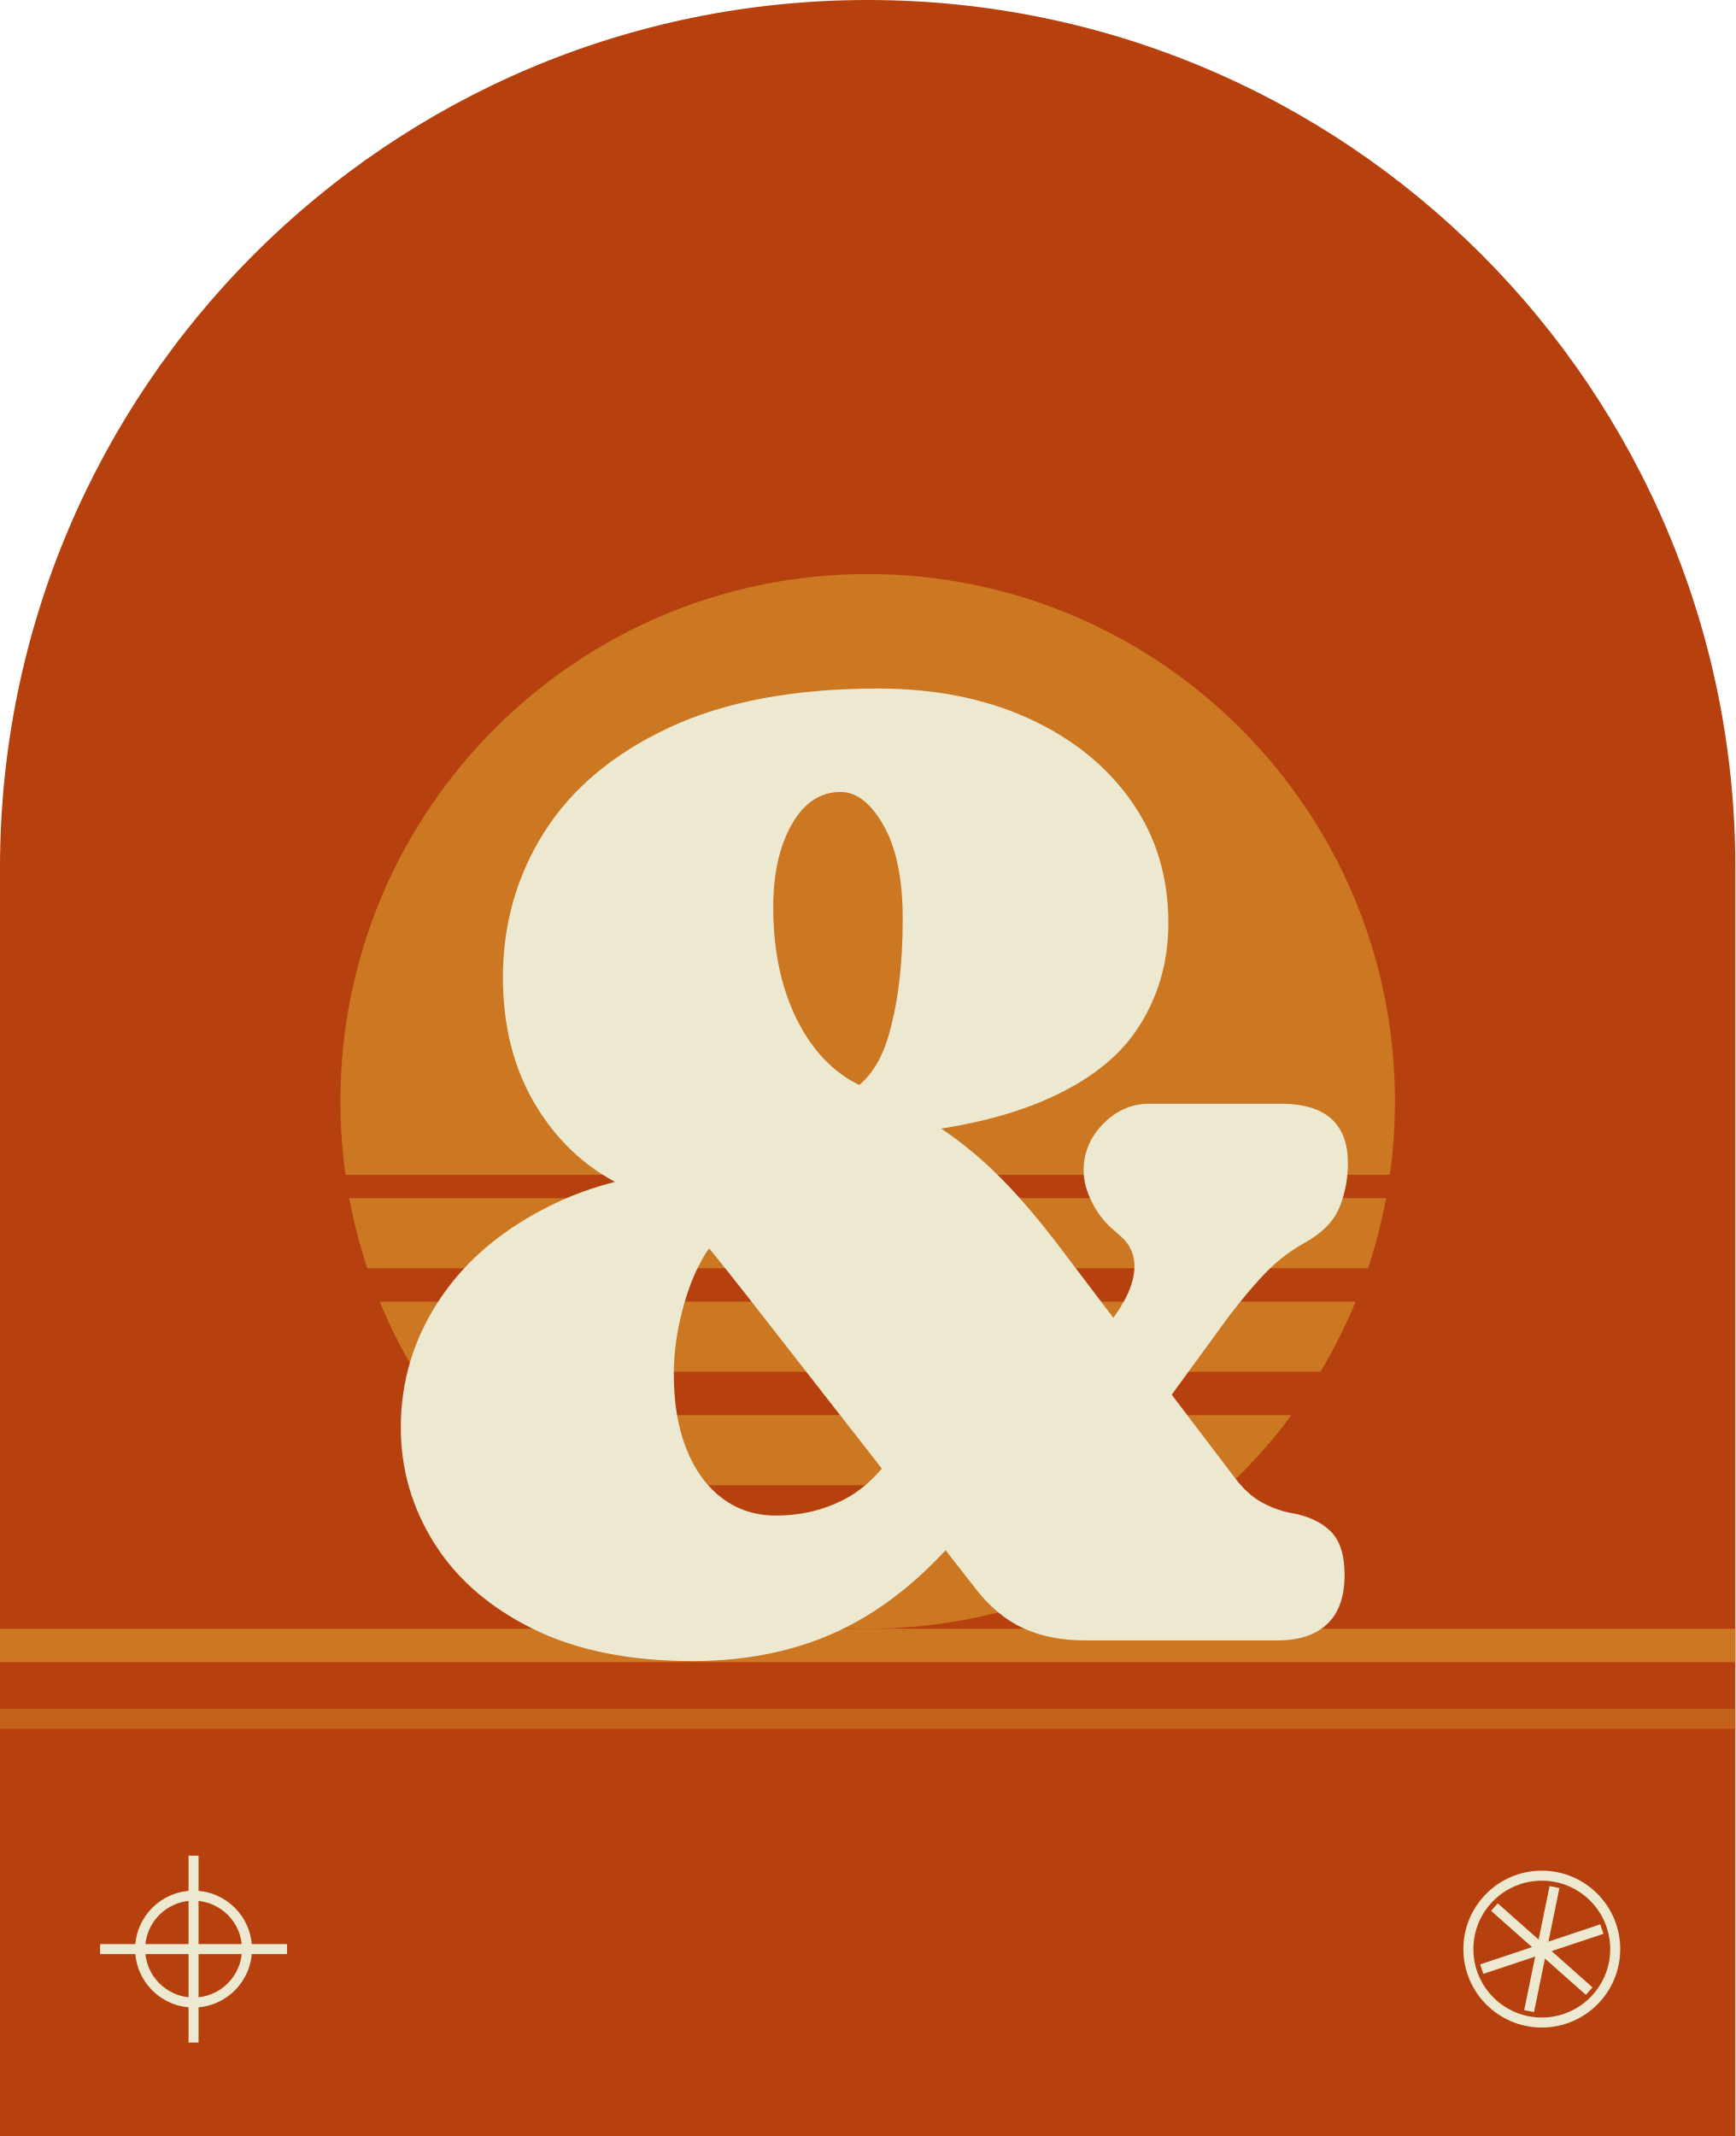
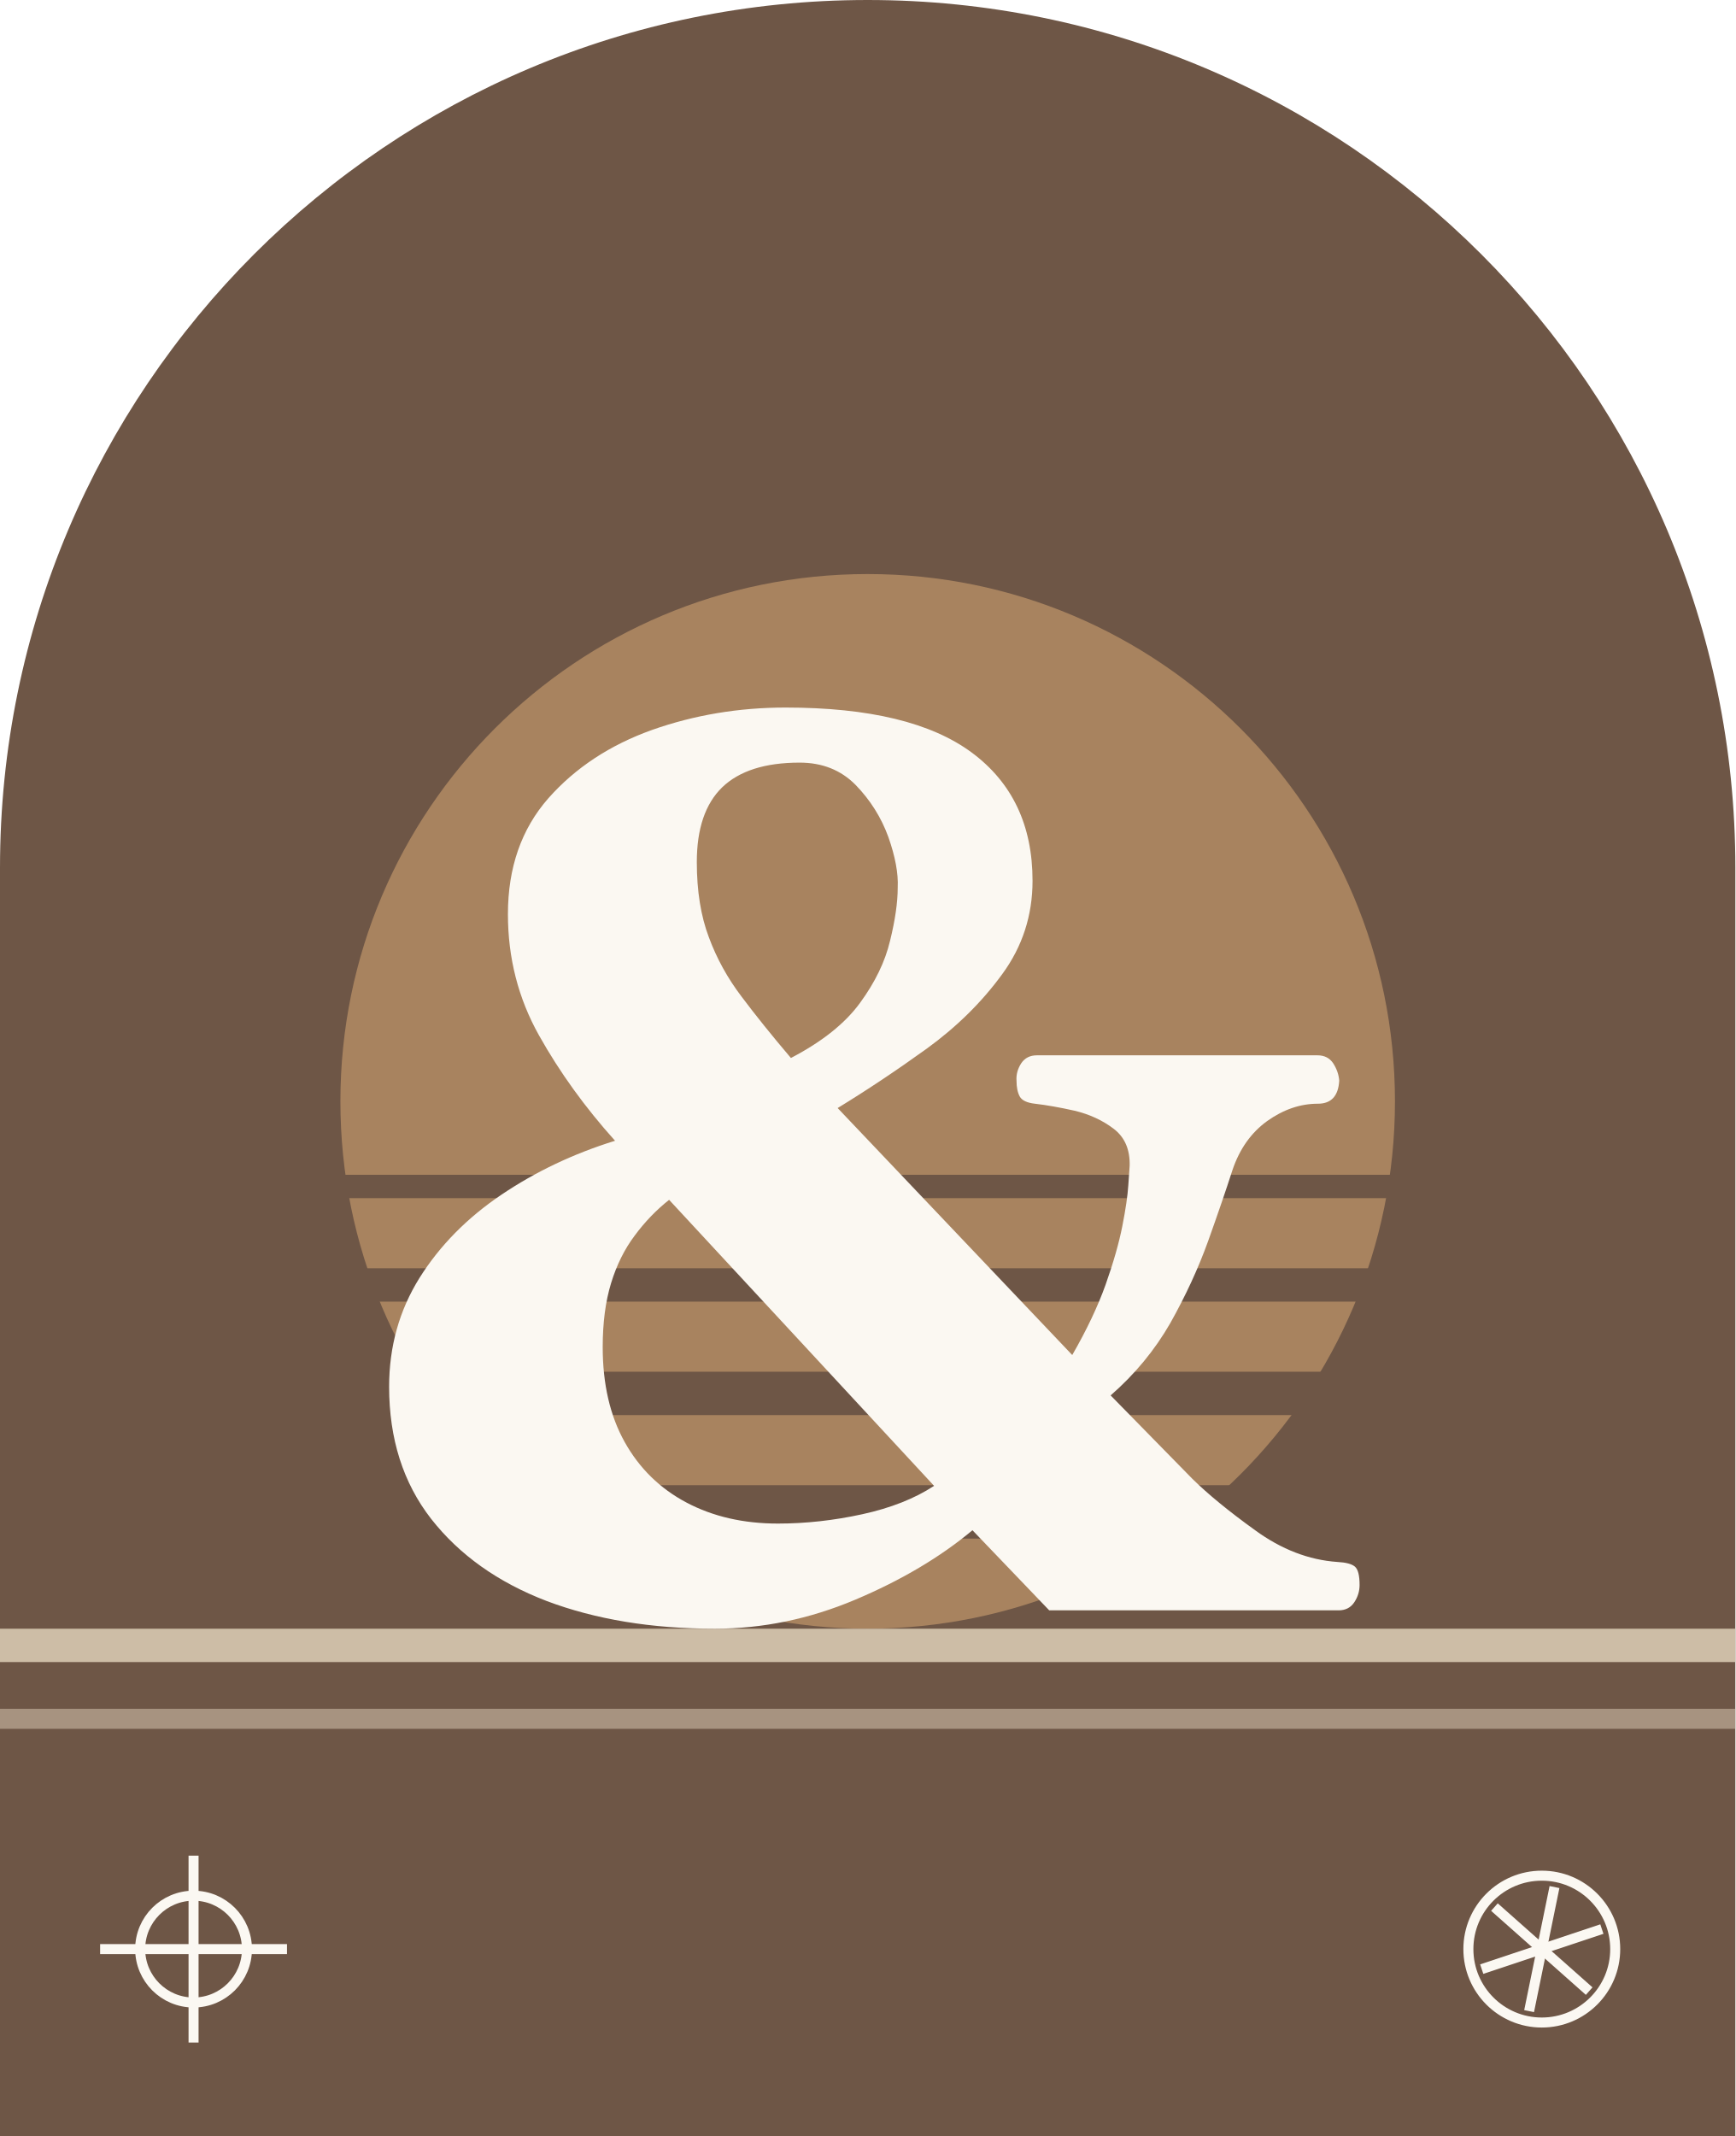
<svg xmlns="http://www.w3.org/2000/svg" viewBox="0 0 520 640" width="520" height="640" aria-hidden="true">
-   <path fill="#B7410E" d="M0 640V260A260 260 0 0 1 520 260V640Z" />
-   <circle cx="260" cy="330" r="158" fill="#CC7722" />
-   <rect x="96" y="352" width="328" height="7" fill="#B7410E" />
-   <rect x="96" y="380" width="328" height="10" fill="#B7410E" />
-   <rect x="96" y="411" width="328" height="13" fill="#B7410E" />
-   <rect x="96" y="445" width="328" height="16" fill="#B7410E" />
-   <rect x="0" y="488" width="520" height="10" fill="#CC7722" />
-   <rect x="0" y="512" width="520" height="6" fill="#CC7722" opacity=".6" />
-   <path fill="#EDE8D0" d="M251.9 237.3Q259.1 237.3 264.8 247.4Q270.5 257.5 270.5 275.3Q270.5 295.9 266.2 310.5Q261.9 325.1 250.7 328.9L251.5 341.1Q287.9 339.5 309.5 331.1Q331.1 322.7 340.6 308.6Q350.1 294.5 350.1 276.5Q350.1 255.7 338.9 239.9Q327.7 224.1 308.1 215.2Q288.5 206.3 263.1 206.3Q225.5 206.3 200.5 218Q175.5 229.7 163.1 249.3Q150.7 268.9 150.7 292.9Q150.7 315.3 160.9 331.8Q171.1 348.3 187.9 355.9Q202.1 361.5 209.9 370.9Q217.7 380.3 228.7 394.5L292.1 475.7Q298.5 484.1 306.5 487.8Q314.5 491.5 324.9 491.5H382.9Q392.5 491.5 397.7 486.6Q402.9 481.7 402.9 471.9Q402.9 462.7 398.5 458.6Q394.1 454.5 386.7 453.3Q382.5 452.5 378.2 450.2Q373.9 447.9 370.1 442.9L315.9 371.5Q306.3 359.1 297.9 351Q289.5 342.9 280.1 336.9Q270.7 330.9 257.9 325.3Q245.7 319.5 238.7 305.3Q231.7 291.1 231.7 271.7Q231.7 256.9 237.2 247.1Q242.7 237.3 251.9 237.3ZM219.1 369.5V350.1Q187.9 350.1 165.8 360.8Q143.7 371.5 131.9 389.1Q120.1 406.7 120.1 427.7Q120.1 446.5 130.2 462.5Q140.3 478.5 159.8 488.1Q179.3 497.7 207.5 497.7Q235.5 497.7 256.7 485.9Q277.9 474.1 295.7 449.3L269.9 432.1Q262.5 444.3 253.1 449.2Q243.7 454.1 232.5 454.1Q223.3 454.1 216.4 448.9Q209.5 443.7 205.7 434.2Q201.9 424.7 201.9 411.7Q201.9 402.9 204.3 393.3Q206.7 383.7 210.7 376.8Q214.7 369.9 219.1 369.5ZM327.9 405.1 345.7 425.3 368.3 394.3Q374.9 385.7 379.9 380.7Q384.9 375.7 391.1 372.3Q398.9 367.9 401.4 361.7Q403.9 355.5 403.9 348.5Q403.9 330.7 383.7 330.7H344.5Q336.5 330.7 330.6 336.7Q324.7 342.7 324.7 350.7Q324.7 355.3 327.3 360.4Q329.9 365.5 334.1 368.9L335.9 370.5Q338.7 372.9 339.6 376.5Q340.5 380.1 339 384.9Q337.5 389.7 332.7 396.1L327.9 405.1Z" />
-   <g fill="none" stroke="#EDE8D0" stroke-width="3">
+   <path fill="#6E5646" d="M0 640V260A260 260 0 0 1 520 260V640Z" />
+   <circle cx="260" cy="330" r="158" fill="#A8835F" />
+   <rect x="96" y="352" width="328" height="7" fill="#6E5646" />
+   <rect x="96" y="380" width="328" height="10" fill="#6E5646" />
+   <rect x="96" y="411" width="328" height="13" fill="#6E5646" />
+   <rect x="96" y="445" width="328" height="16" fill="#6E5646" />
+   <rect x="0" y="488" width="520" height="10" fill="#CDBDA6" />
+   <rect x="0" y="512" width="520" height="6" fill="#CDBDA6" opacity=".6" />
+   <path fill="#FBF8F2" d="M214.2 488Q185.8 488 163.8 479.7Q141.9 471.3 129.2 455.1Q116.6 438.9 116.6 415.5Q116.6 397.5 125.7 382.9Q134.8 368.4 150.2 358Q165.6 347.6 184.3 341.8Q170.8 326.8 161.5 310.2Q152.2 293.6 152.2 273.9Q152.2 253 164.3 239.2Q176.4 225.5 195.4 218.7Q214.4 212 235.4 212Q273 212 291.2 225.5Q309.4 239 309.4 263.9Q309.4 279.5 300.3 291.9Q291.2 304.4 277.7 314.2Q264.1 324 251 332L321.3 406Q327.8 394.7 331.3 384.9Q334.8 375 336.3 367.4Q337.8 359.8 338.1 355.1Q338.4 350.4 338.5 349.3Q338.7 342 333.7 338.2Q328.7 334.4 322 332.8Q315.3 331.3 310.1 330.7Q306.6 330.3 305.6 328.6Q304.6 326.8 304.6 323.8Q304.4 321.1 306 318.6Q307.6 316.2 310.7 316.2H394.8Q397.9 316.2 399.5 318.6Q401.1 321.1 401.3 323.8Q400.9 330.7 394.9 330.7Q387 330.7 379.7 335.9Q372.5 341.1 369.3 350.6Q366.4 359.6 362 371.9Q357.6 384.1 350.7 396.4Q343.7 408.6 332.8 418.1L357.3 443.1Q364.3 450 376.1 458.5Q387.9 467.1 400.7 468Q404.6 468.2 406 469.4Q407.4 470.6 407.4 474.9Q407.4 477.7 405.8 480.1Q404.2 482.5 401.1 482.5H314.4L291.4 458.5Q276.9 470.6 256.3 479.3Q235.7 488 214.2 488ZM237 317Q251 309.7 257.7 300.5Q264.5 291.2 266.7 281.9Q269 272.6 269 265.9Q269.3 259.6 266.2 250.8Q263 242 256.4 235.2Q249.8 228.5 239.6 228.5Q224.1 228.5 216.4 235.9Q208.8 243.3 208.8 258.3Q208.8 271.3 212.4 280.8Q215.9 290.3 222.2 298.6Q228.5 307 237 317ZM233.1 456.5Q245.6 456.5 258.4 453.7Q271.2 450.9 279.9 445.2L200.5 359.5Q194.7 364.1 190.2 370.2Q185.6 376.3 183.1 384.5Q180.6 392.7 180.6 403.6Q180.6 420.3 187.2 432.1Q193.8 443.9 205.7 450.2Q217.6 456.5 233.1 456.5Z" />
+   <g fill="none" stroke="#FBF8F2" stroke-width="3">
    <circle cx="58" cy="584" r="16" />
    <path d="M58 556V612M30 584H86" />
  </g>
  <g transform="translate(462 584)">
-     <circle r="22" fill="none" stroke="#EDE8D0" stroke-width="3" />
-     <path d="M0 0L18 -6" stroke="#EDE8D0" stroke-width="3" transform="rotate(0)" />
-     <path d="M0 0L18 -6" stroke="#EDE8D0" stroke-width="3" transform="rotate(60)" />
-     <path d="M0 0L18 -6" stroke="#EDE8D0" stroke-width="3" transform="rotate(120)" />
-     <path d="M0 0L18 -6" stroke="#EDE8D0" stroke-width="3" transform="rotate(180)" />
-     <path d="M0 0L18 -6" stroke="#EDE8D0" stroke-width="3" transform="rotate(240)" />
-     <path d="M0 0L18 -6" stroke="#EDE8D0" stroke-width="3" transform="rotate(300)" />
+     <circle r="22" fill="none" stroke="#FBF8F2" stroke-width="3" />
+     <path d="M0 0L18 -6" stroke="#FBF8F2" stroke-width="3" transform="rotate(0)" />
+     <path d="M0 0L18 -6" stroke="#FBF8F2" stroke-width="3" transform="rotate(60)" />
+     <path d="M0 0L18 -6" stroke="#FBF8F2" stroke-width="3" transform="rotate(120)" />
+     <path d="M0 0L18 -6" stroke="#FBF8F2" stroke-width="3" transform="rotate(180)" />
+     <path d="M0 0L18 -6" stroke="#FBF8F2" stroke-width="3" transform="rotate(240)" />
+     <path d="M0 0L18 -6" stroke="#FBF8F2" stroke-width="3" transform="rotate(300)" />
  </g>
</svg>
